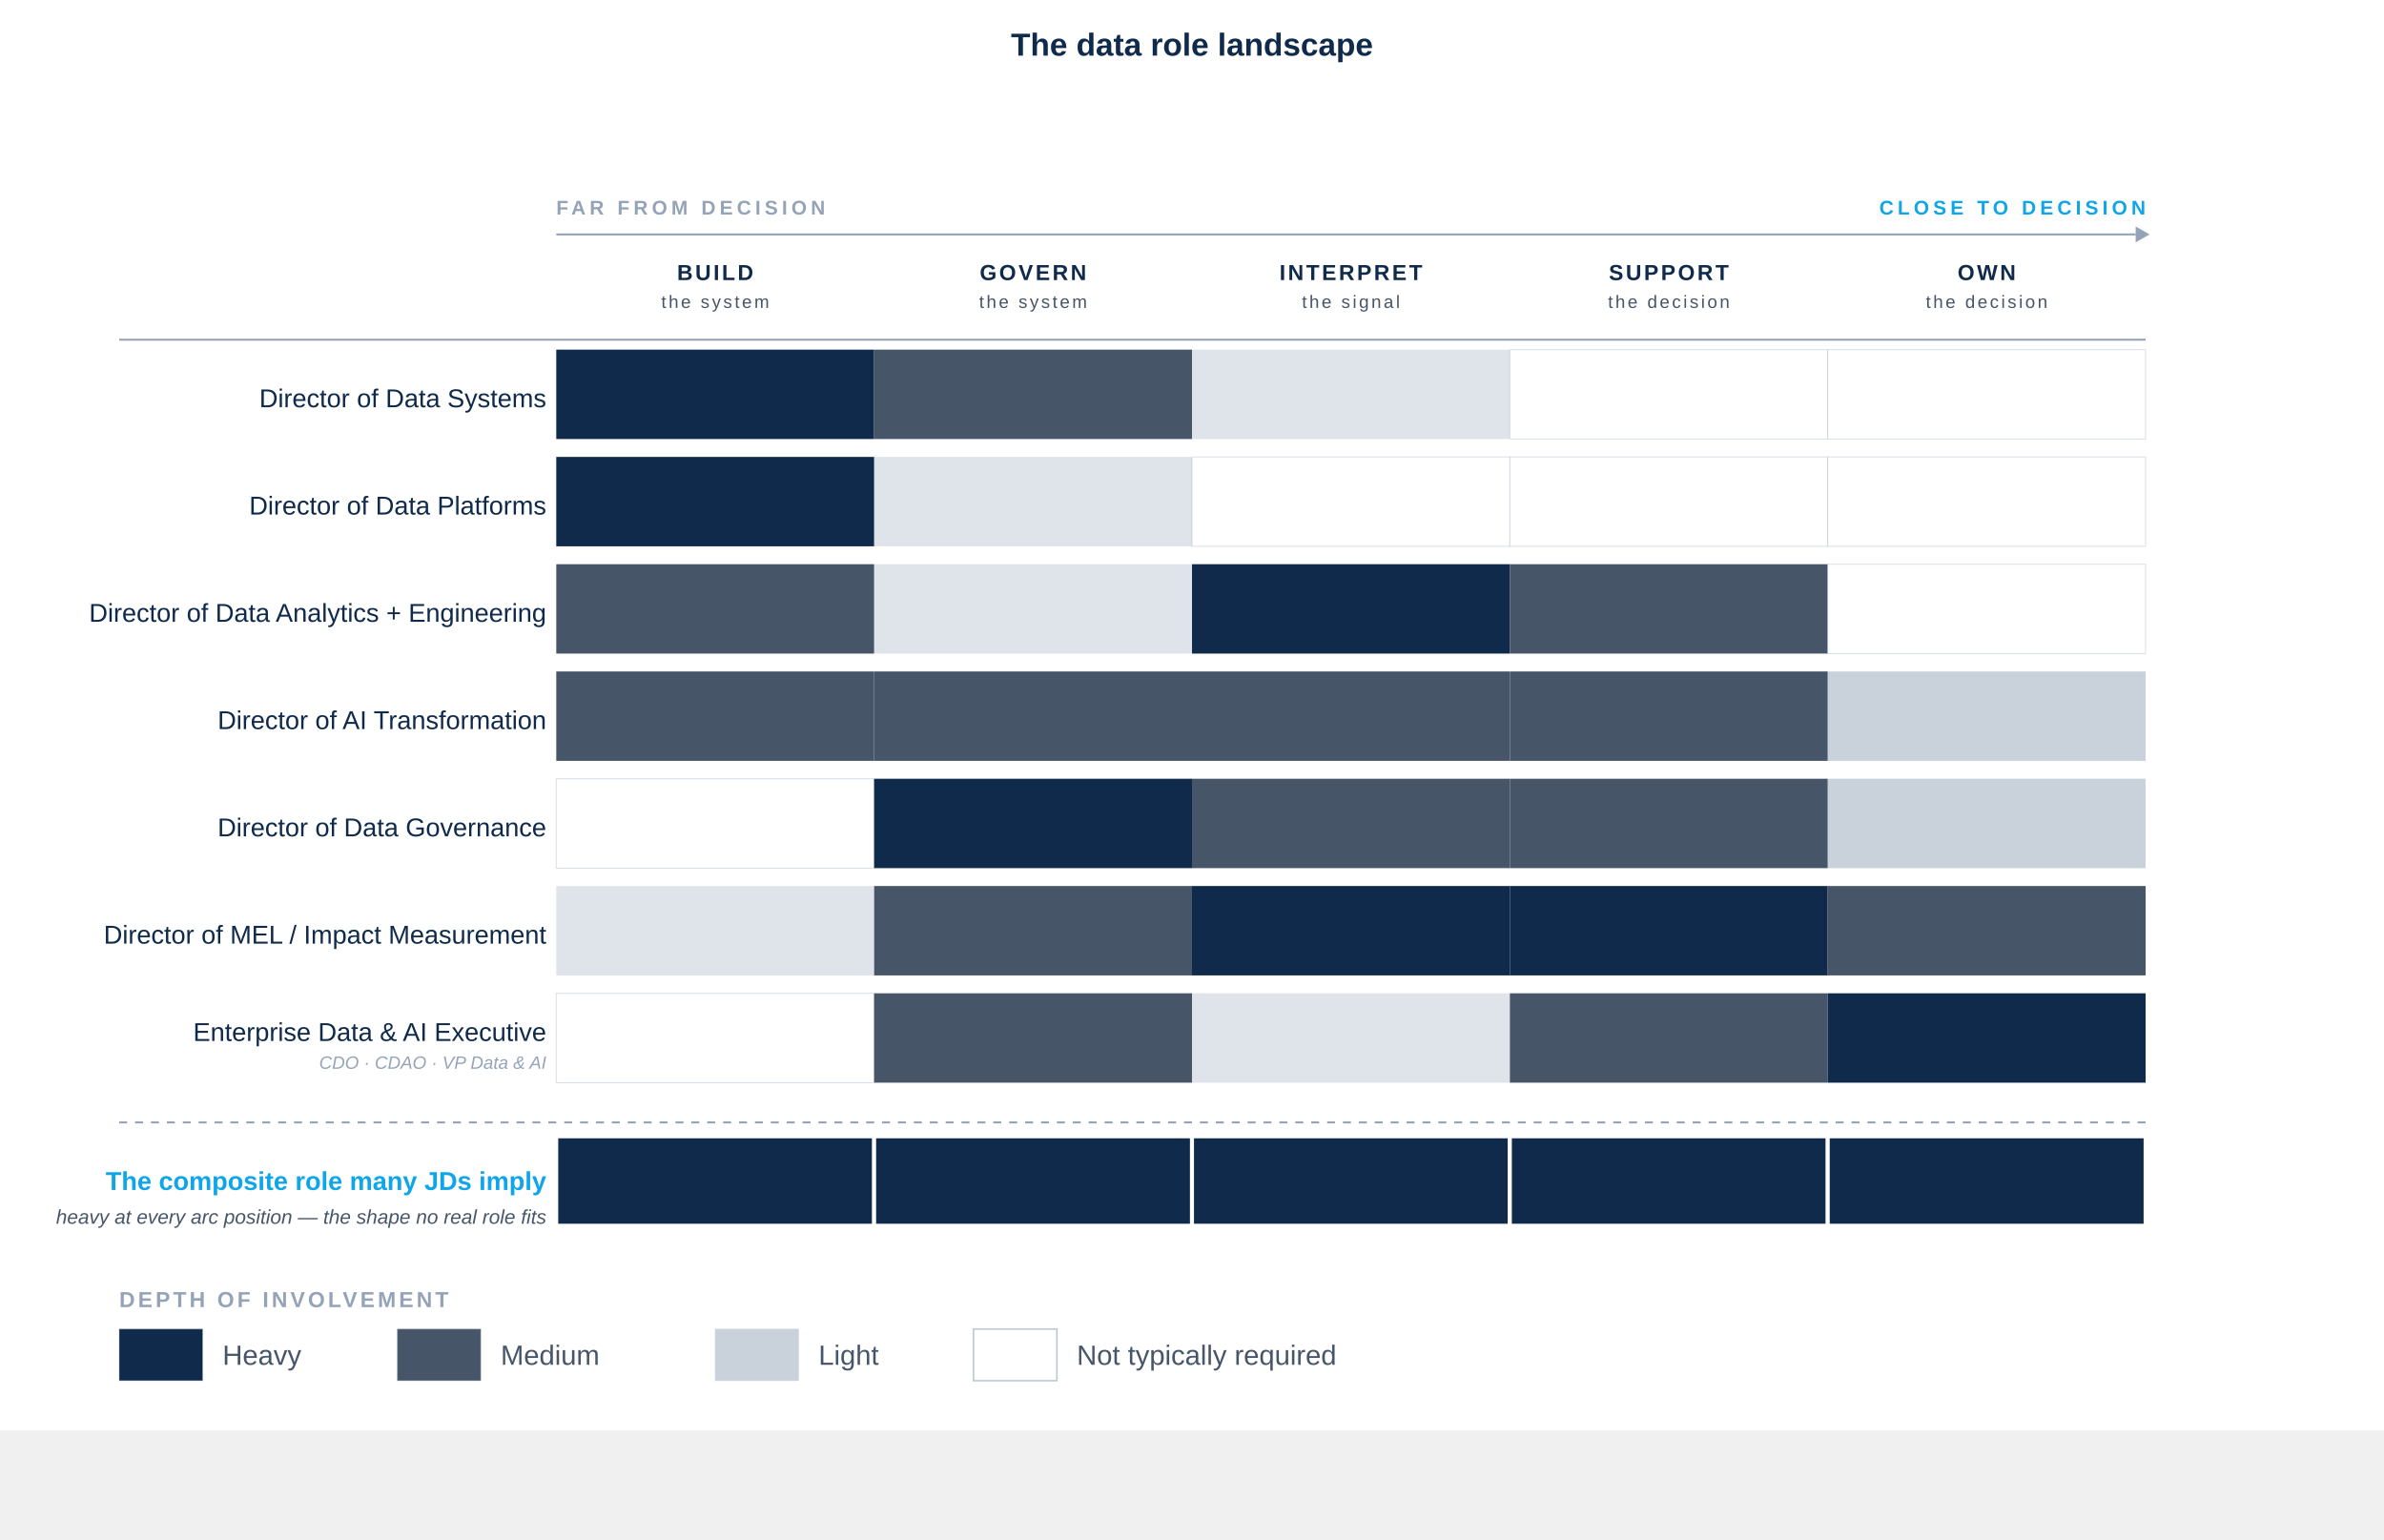
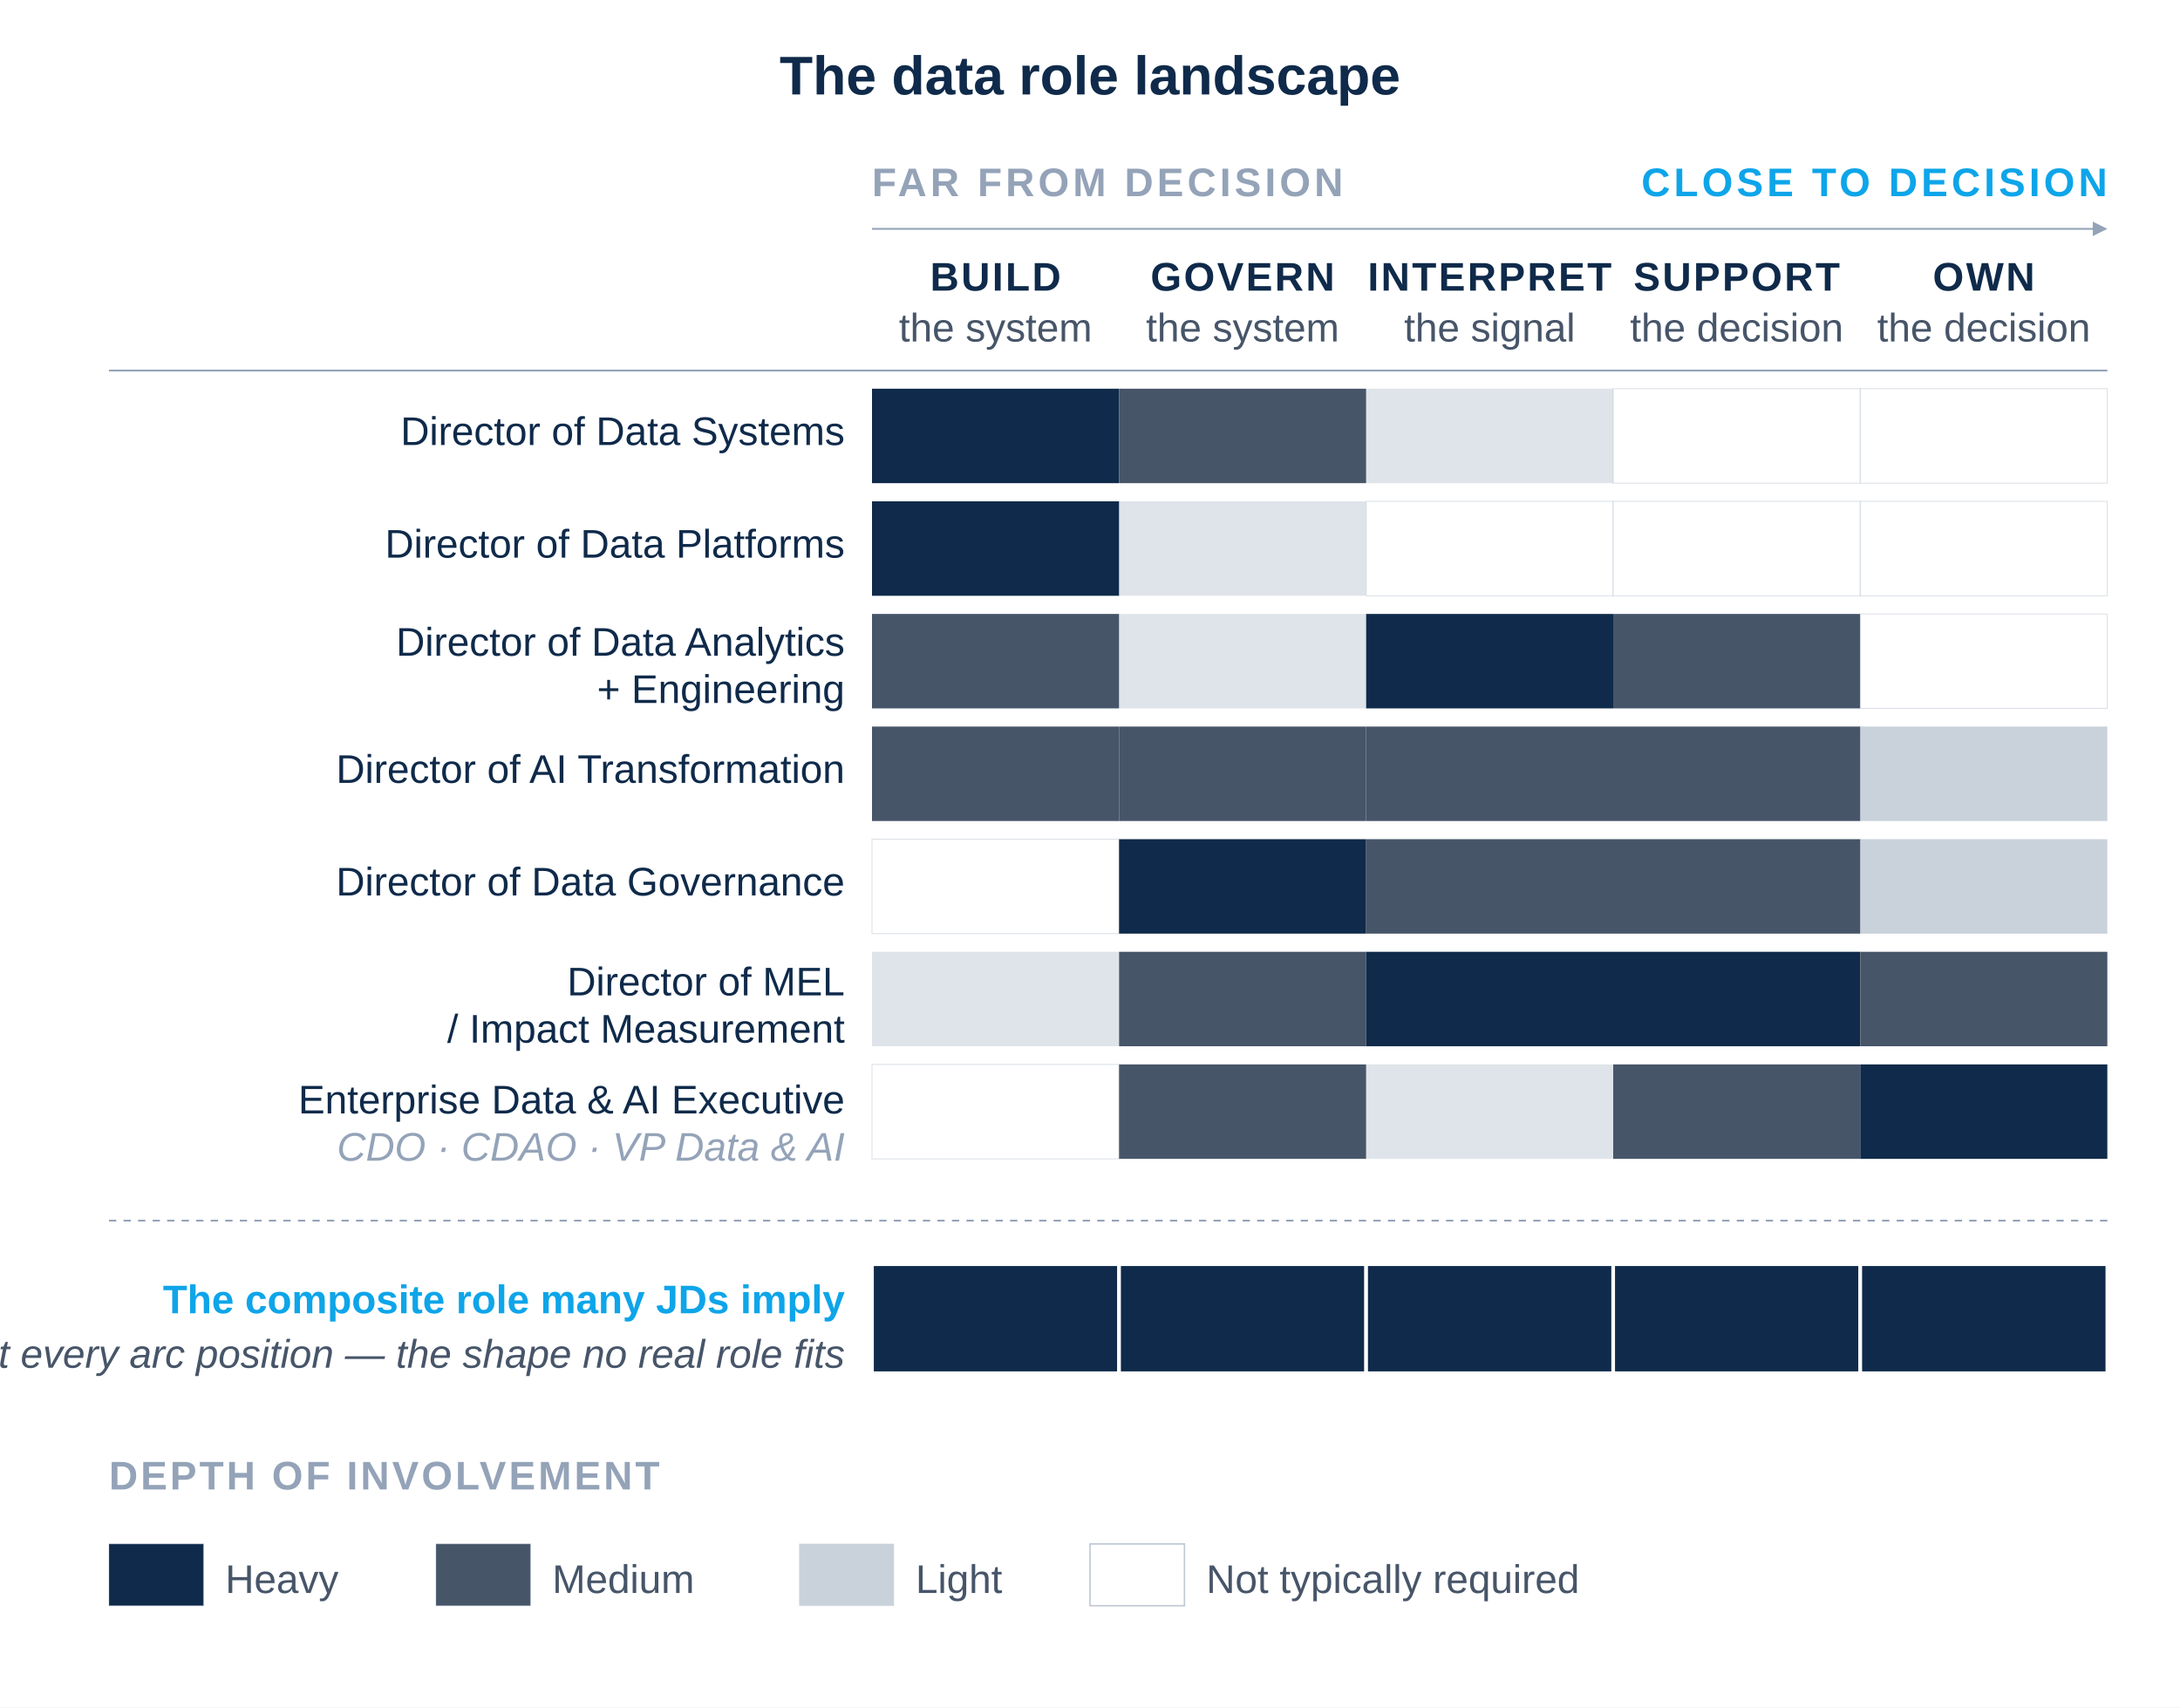
- <svg xmlns="http://www.w3.org/2000/svg" viewBox="0 0 1200 775" role="img">
-   <rect width="1200" height="720" fill="#FFFFFF" />
-   <text x="600" y="28" font-family="-apple-system, BlinkMacSystemFont, 'Helvetica Neue', Arial, sans-serif" font-size="16" font-weight="700" fill="#0F2A4A" text-anchor="middle">The data role landscape</text>
-   <g transform="translate(0, 6)">
-     <text x="280" y="102" font-family="-apple-system, BlinkMacSystemFont, 'Helvetica Neue', Arial, sans-serif" font-size="10" font-weight="600" letter-spacing="2" fill="#94A3B8" text-anchor="start">FAR FROM DECISION</text>
-     <text x="1080" y="102" font-family="-apple-system, BlinkMacSystemFont, 'Helvetica Neue', Arial, sans-serif" font-size="10" font-weight="600" letter-spacing="2" fill="#0EA5E9" text-anchor="end">CLOSE TO DECISION</text>
-     <line x1="280" y1="112" x2="1075" y2="112" stroke="#94A3B8" stroke-width="1" />
-     <polygon points="1075,108 1082,112 1075,116" fill="#94A3B8" />
-     <g font-family="-apple-system, BlinkMacSystemFont, 'Helvetica Neue', Arial, sans-serif" font-size="11" font-weight="600" letter-spacing="1.2" fill="#0F2A4A" text-anchor="middle">
-       <text x="360" y="135">BUILD</text>
-       <text x="360" y="149" font-size="9" font-weight="500" fill="#475569">the system</text>
-       <text x="520" y="135">GOVERN</text>
-       <text x="520" y="149" font-size="9" font-weight="500" fill="#475569">the system</text>
-       <text x="680" y="135">INTERPRET</text>
-       <text x="680" y="149" font-size="9" font-weight="500" fill="#475569">the signal</text>
-       <text x="840" y="135">SUPPORT</text>
-       <text x="840" y="149" font-size="9" font-weight="500" fill="#475569">the decision</text>
-       <text x="1000" y="135">OWN</text>
-       <text x="1000" y="149" font-size="9" font-weight="500" fill="#475569">the decision</text>
-     </g>
-     <line x1="60" y1="165" x2="1080" y2="165" stroke="#94A3B8" stroke-width="1" />
-     <text x="275" y="199" font-family="-apple-system, BlinkMacSystemFont, 'Helvetica Neue', Arial, sans-serif" font-size="13" font-weight="500" fill="#0F2A4A" text-anchor="end">Director of Data Systems</text>
-     <rect x="280" y="170" width="160" height="45" fill="#0F2A4A" />
-     <rect x="440" y="170" width="160" height="45" fill="#475569" />
-     <rect x="600" y="170" width="160" height="45" fill="#94A3B8" opacity="0.3" />
-     <rect x="760" y="170" width="160" height="45" fill="#FFFFFF" stroke="#94A3B8" stroke-width="0.5" stroke-opacity="0.35" />
-     <rect x="920" y="170" width="160" height="45" fill="#FFFFFF" stroke="#94A3B8" stroke-width="0.5" stroke-opacity="0.35" />
-     <text x="275" y="253" font-family="-apple-system, BlinkMacSystemFont, 'Helvetica Neue', Arial, sans-serif" font-size="13" font-weight="500" fill="#0F2A4A" text-anchor="end">Director of Data Platforms</text>
-     <rect x="280" y="224" width="160" height="45" fill="#0F2A4A" />
-     <rect x="440" y="224" width="160" height="45" fill="#94A3B8" opacity="0.3" />
-     <rect x="600" y="224" width="160" height="45" fill="#FFFFFF" stroke="#94A3B8" stroke-width="0.5" stroke-opacity="0.35" />
-     <rect x="760" y="224" width="160" height="45" fill="#FFFFFF" stroke="#94A3B8" stroke-width="0.5" stroke-opacity="0.35" />
-     <rect x="920" y="224" width="160" height="45" fill="#FFFFFF" stroke="#94A3B8" stroke-width="0.5" stroke-opacity="0.35" />
-     <text x="275" y="307" font-family="-apple-system, BlinkMacSystemFont, 'Helvetica Neue', Arial, sans-serif" font-size="13" font-weight="500" fill="#0F2A4A" text-anchor="end">Director of Data Analytics + Engineering</text>
-     <rect x="280" y="278" width="160" height="45" fill="#475569" />
-     <rect x="440" y="278" width="160" height="45" fill="#94A3B8" opacity="0.3" />
-     <rect x="600" y="278" width="160" height="45" fill="#0F2A4A" />
-     <rect x="760" y="278" width="160" height="45" fill="#475569" />
-     <rect x="920" y="278" width="160" height="45" fill="#FFFFFF" stroke="#94A3B8" stroke-width="0.5" stroke-opacity="0.35" />
-     <text x="275" y="361" font-family="-apple-system, BlinkMacSystemFont, 'Helvetica Neue', Arial, sans-serif" font-size="13" font-weight="500" fill="#0F2A4A" text-anchor="end">Director of AI Transformation</text>
-     <rect x="280" y="332" width="160" height="45" fill="#475569" />
-     <rect x="440" y="332" width="160" height="45" fill="#475569" />
-     <rect x="600" y="332" width="160" height="45" fill="#475569" />
-     <rect x="760" y="332" width="160" height="45" fill="#475569" />
-     <rect x="920" y="332" width="160" height="45" fill="#94A3B8" opacity="0.5" />
-     <text x="275" y="415" font-family="-apple-system, BlinkMacSystemFont, 'Helvetica Neue', Arial, sans-serif" font-size="13" font-weight="500" fill="#0F2A4A" text-anchor="end">Director of Data Governance</text>
-     <rect x="280" y="386" width="160" height="45" fill="#FFFFFF" stroke="#94A3B8" stroke-width="0.5" stroke-opacity="0.35" />
-     <rect x="440" y="386" width="160" height="45" fill="#0F2A4A" />
-     <rect x="600" y="386" width="160" height="45" fill="#475569" />
-     <rect x="760" y="386" width="160" height="45" fill="#475569" />
-     <rect x="920" y="386" width="160" height="45" fill="#94A3B8" opacity="0.5" />
-     <text x="275" y="469" font-family="-apple-system, BlinkMacSystemFont, 'Helvetica Neue', Arial, sans-serif" font-size="13" font-weight="500" fill="#0F2A4A" text-anchor="end">Director of MEL / Impact Measurement</text>
-     <rect x="280" y="440" width="160" height="45" fill="#94A3B8" opacity="0.3" />
-     <rect x="440" y="440" width="160" height="45" fill="#475569" />
-     <rect x="600" y="440" width="160" height="45" fill="#0F2A4A" />
-     <rect x="760" y="440" width="160" height="45" fill="#0F2A4A" />
-     <rect x="920" y="440" width="160" height="45" fill="#475569" />
-     <text x="275" y="518" font-family="-apple-system, BlinkMacSystemFont, 'Helvetica Neue', Arial, sans-serif" font-size="13" font-weight="500" fill="#0F2A4A" text-anchor="end">Enterprise Data &amp; AI Executive</text>
-     <text x="275" y="532" font-family="-apple-system, BlinkMacSystemFont, 'Helvetica Neue', Arial, sans-serif" font-size="9" font-style="italic" fill="#94A3B8" text-anchor="end">CDO · CDAO · VP Data &amp; AI</text>
-     <rect x="280" y="494" width="160" height="45" fill="#FFFFFF" stroke="#94A3B8" stroke-width="0.5" stroke-opacity="0.35" />
-     <rect x="440" y="494" width="160" height="45" fill="#475569" />
-     <rect x="600" y="494" width="160" height="45" fill="#94A3B8" opacity="0.3" />
-     <rect x="760" y="494" width="160" height="45" fill="#475569" />
-     <rect x="920" y="494" width="160" height="45" fill="#0F2A4A" />
-     <line x1="60" y1="559" x2="1080" y2="559" stroke="#94A3B8" stroke-width="1" stroke-dasharray="4 4" />
-     <text x="275" y="593" font-family="-apple-system, BlinkMacSystemFont, 'Helvetica Neue', Arial, sans-serif" font-size="13" font-weight="600" fill="#0EA5E9" text-anchor="end">The composite role many JDs imply</text>
-     <text x="275" y="610" font-family="-apple-system, BlinkMacSystemFont, 'Helvetica Neue', Arial, sans-serif" font-size="10" font-style="italic" fill="#475569" text-anchor="end">heavy at every arc position — the shape no real role fits</text>
-     <rect x="280" y="566" width="160" height="45" fill="#0F2A4A" stroke="#FFFFFF" stroke-width="2" />
-     <rect x="440" y="566" width="160" height="45" fill="#0F2A4A" stroke="#FFFFFF" stroke-width="2" />
-     <rect x="600" y="566" width="160" height="45" fill="#0F2A4A" stroke="#FFFFFF" stroke-width="2" />
-     <rect x="760" y="566" width="160" height="45" fill="#0F2A4A" stroke="#FFFFFF" stroke-width="2" />
-     <rect x="920" y="566" width="160" height="45" fill="#0F2A4A" stroke="#FFFFFF" stroke-width="2" />
-     <text x="60" y="652" font-family="-apple-system, BlinkMacSystemFont, 'Helvetica Neue', Arial, sans-serif" font-size="11" font-weight="600" letter-spacing="1.5" fill="#94A3B8">DEPTH OF INVOLVEMENT</text>
-     <g font-family="-apple-system, BlinkMacSystemFont, 'Helvetica Neue', Arial, sans-serif" font-size="14" fill="#475569">
-       <rect x="60" y="663" width="42" height="26" fill="#0F2A4A" stroke="#94A3B8" stroke-width="0.5" stroke-opacity="0.4" />
-       <text x="112" y="681">Heavy</text>
-       <rect x="200" y="663" width="42" height="26" fill="#475569" stroke="#94A3B8" stroke-width="0.5" stroke-opacity="0.4" />
-       <text x="252" y="681">Medium</text>
-       <rect x="360" y="663" width="42" height="26" fill="#94A3B8" opacity="0.5" stroke="#94A3B8" stroke-width="0.5" stroke-opacity="0.4" />
-       <text x="412" y="681">Light</text>
-       <rect x="490" y="663" width="42" height="26" fill="#FFFFFF" stroke="#94A3B8" stroke-width="0.8" stroke-opacity="0.6" />
-       <text x="542" y="681">Not typically required</text>
-     </g>
+ <svg xmlns="http://www.w3.org/2000/svg" viewBox="0 0 1200 940" role="img">
+   <rect width="1200" height="940" fill="#FFFFFF" />
+   <text x="600" y="52" font-family="-apple-system, BlinkMacSystemFont, 'Helvetica Neue', Arial, sans-serif" font-size="30" font-weight="700" fill="#0F2A4A" text-anchor="middle">The data role landscape</text>
+   <text x="480" y="108" font-family="-apple-system, BlinkMacSystemFont, 'Helvetica Neue', Arial, sans-serif" font-size="22" font-weight="600" letter-spacing="2" fill="#94A3B8" text-anchor="start">FAR FROM DECISION</text>
+   <text x="1160" y="108" font-family="-apple-system, BlinkMacSystemFont, 'Helvetica Neue', Arial, sans-serif" font-size="22" font-weight="600" letter-spacing="2" fill="#0EA5E9" text-anchor="end">CLOSE TO DECISION</text>
+   <line x1="480" y1="126" x2="1152" y2="126" stroke="#94A3B8" stroke-width="1" />
+   <polygon points="1152,122 1160,126 1152,130" fill="#94A3B8" />
+   <g font-family="-apple-system, BlinkMacSystemFont, 'Helvetica Neue', Arial, sans-serif" font-weight="600" fill="#0F2A4A" text-anchor="middle">
+     <text x="548" y="160" font-size="22" letter-spacing="1.2">BUILD</text>
+     <text x="548" y="188" font-size="22" font-weight="500" fill="#475569">the system</text>
+     <text x="684" y="160" font-size="22" letter-spacing="1.2">GOVERN</text>
+     <text x="684" y="188" font-size="22" font-weight="500" fill="#475569">the system</text>
+     <text x="820" y="160" font-size="22" letter-spacing="1.2">INTERPRET</text>
+     <text x="820" y="188" font-size="22" font-weight="500" fill="#475569">the signal</text>
+     <text x="956" y="160" font-size="22" letter-spacing="1.2">SUPPORT</text>
+     <text x="956" y="188" font-size="22" font-weight="500" fill="#475569">the decision</text>
+     <text x="1092" y="160" font-size="22" letter-spacing="1.2">OWN</text>
+     <text x="1092" y="188" font-size="22" font-weight="500" fill="#475569">the decision</text>
+   </g>
+   <line x1="60" y1="204" x2="1160" y2="204" stroke="#94A3B8" stroke-width="1" />
+   <text x="465" y="245" font-family="-apple-system, BlinkMacSystemFont, 'Helvetica Neue', Arial, sans-serif" font-size="22" font-weight="500" fill="#0F2A4A" text-anchor="end">Director of Data Systems</text>
+   <rect x="480" y="214" width="136" height="52" fill="#0F2A4A" />
+   <rect x="616" y="214" width="136" height="52" fill="#475569" />
+   <rect x="752" y="214" width="136" height="52" fill="#94A3B8" opacity="0.3" />
+   <rect x="888" y="214" width="136" height="52" fill="#FFFFFF" stroke="#94A3B8" stroke-width="0.5" stroke-opacity="0.35" />
+   <rect x="1024" y="214" width="136" height="52" fill="#FFFFFF" stroke="#94A3B8" stroke-width="0.5" stroke-opacity="0.35" />
+   <text x="465" y="307" font-family="-apple-system, BlinkMacSystemFont, 'Helvetica Neue', Arial, sans-serif" font-size="22" font-weight="500" fill="#0F2A4A" text-anchor="end">Director of Data Platforms</text>
+   <rect x="480" y="276" width="136" height="52" fill="#0F2A4A" />
+   <rect x="616" y="276" width="136" height="52" fill="#94A3B8" opacity="0.3" />
+   <rect x="752" y="276" width="136" height="52" fill="#FFFFFF" stroke="#94A3B8" stroke-width="0.5" stroke-opacity="0.35" />
+   <rect x="888" y="276" width="136" height="52" fill="#FFFFFF" stroke="#94A3B8" stroke-width="0.5" stroke-opacity="0.35" />
+   <rect x="1024" y="276" width="136" height="52" fill="#FFFFFF" stroke="#94A3B8" stroke-width="0.5" stroke-opacity="0.35" />
+   <text x="465" y="361" font-family="-apple-system, BlinkMacSystemFont, 'Helvetica Neue', Arial, sans-serif" font-size="22" font-weight="500" fill="#0F2A4A" text-anchor="end">Director of Data Analytics</text>
+   <text x="465" y="387" font-family="-apple-system, BlinkMacSystemFont, 'Helvetica Neue', Arial, sans-serif" font-size="22" font-weight="500" fill="#0F2A4A" text-anchor="end">+ Engineering</text>
+   <rect x="480" y="338" width="136" height="52" fill="#475569" />
+   <rect x="616" y="338" width="136" height="52" fill="#94A3B8" opacity="0.3" />
+   <rect x="752" y="338" width="136" height="52" fill="#0F2A4A" />
+   <rect x="888" y="338" width="136" height="52" fill="#475569" />
+   <rect x="1024" y="338" width="136" height="52" fill="#FFFFFF" stroke="#94A3B8" stroke-width="0.5" stroke-opacity="0.35" />
+   <text x="465" y="431" font-family="-apple-system, BlinkMacSystemFont, 'Helvetica Neue', Arial, sans-serif" font-size="22" font-weight="500" fill="#0F2A4A" text-anchor="end">Director of AI Transformation</text>
+   <rect x="480" y="400" width="136" height="52" fill="#475569" />
+   <rect x="616" y="400" width="136" height="52" fill="#475569" />
+   <rect x="752" y="400" width="136" height="52" fill="#475569" />
+   <rect x="888" y="400" width="136" height="52" fill="#475569" />
+   <rect x="1024" y="400" width="136" height="52" fill="#94A3B8" opacity="0.5" />
+   <text x="465" y="493" font-family="-apple-system, BlinkMacSystemFont, 'Helvetica Neue', Arial, sans-serif" font-size="22" font-weight="500" fill="#0F2A4A" text-anchor="end">Director of Data Governance</text>
+   <rect x="480" y="462" width="136" height="52" fill="#FFFFFF" stroke="#94A3B8" stroke-width="0.5" stroke-opacity="0.35" />
+   <rect x="616" y="462" width="136" height="52" fill="#0F2A4A" />
+   <rect x="752" y="462" width="136" height="52" fill="#475569" />
+   <rect x="888" y="462" width="136" height="52" fill="#475569" />
+   <rect x="1024" y="462" width="136" height="52" fill="#94A3B8" opacity="0.5" />
+   <text x="465" y="548" font-family="-apple-system, BlinkMacSystemFont, 'Helvetica Neue', Arial, sans-serif" font-size="22" font-weight="500" fill="#0F2A4A" text-anchor="end">Director of MEL</text>
+   <text x="465" y="574" font-family="-apple-system, BlinkMacSystemFont, 'Helvetica Neue', Arial, sans-serif" font-size="22" font-weight="500" fill="#0F2A4A" text-anchor="end">/ Impact Measurement</text>
+   <rect x="480" y="524" width="136" height="52" fill="#94A3B8" opacity="0.3" />
+   <rect x="616" y="524" width="136" height="52" fill="#475569" />
+   <rect x="752" y="524" width="136" height="52" fill="#0F2A4A" />
+   <rect x="888" y="524" width="136" height="52" fill="#0F2A4A" />
+   <rect x="1024" y="524" width="136" height="52" fill="#475569" />
+   <text x="465" y="613" font-family="-apple-system, BlinkMacSystemFont, 'Helvetica Neue', Arial, sans-serif" font-size="22" font-weight="500" fill="#0F2A4A" text-anchor="end">Enterprise Data &amp; AI Executive</text>
+   <text x="465" y="639" font-family="-apple-system, BlinkMacSystemFont, 'Helvetica Neue', Arial, sans-serif" font-size="22" font-style="italic" fill="#94A3B8" text-anchor="end">CDO · CDAO · VP Data &amp; AI</text>
+   <rect x="480" y="586" width="136" height="52" fill="#FFFFFF" stroke="#94A3B8" stroke-width="0.5" stroke-opacity="0.35" />
+   <rect x="616" y="586" width="136" height="52" fill="#475569" />
+   <rect x="752" y="586" width="136" height="52" fill="#94A3B8" opacity="0.3" />
+   <rect x="888" y="586" width="136" height="52" fill="#475569" />
+   <rect x="1024" y="586" width="136" height="52" fill="#0F2A4A" />
+   <line x1="60" y1="672" x2="1160" y2="672" stroke="#94A3B8" stroke-width="1" stroke-dasharray="4 4" />
+   <text x="465" y="723" font-family="-apple-system, BlinkMacSystemFont, 'Helvetica Neue', Arial, sans-serif" font-size="22" font-weight="600" fill="#0EA5E9" text-anchor="end">The composite role many JDs imply</text>
+   <text x="465" y="753" font-family="-apple-system, BlinkMacSystemFont, 'Helvetica Neue', Arial, sans-serif" font-size="22" font-style="italic" fill="#475569" text-anchor="end">heavy at every arc position — the shape no real role fits</text>
+   <rect x="480" y="696" width="136" height="60" fill="#0F2A4A" stroke="#FFFFFF" stroke-width="2" />
+   <rect x="616" y="696" width="136" height="60" fill="#0F2A4A" stroke="#FFFFFF" stroke-width="2" />
+   <rect x="752" y="696" width="136" height="60" fill="#0F2A4A" stroke="#FFFFFF" stroke-width="2" />
+   <rect x="888" y="696" width="136" height="60" fill="#0F2A4A" stroke="#FFFFFF" stroke-width="2" />
+   <rect x="1024" y="696" width="136" height="60" fill="#0F2A4A" stroke="#FFFFFF" stroke-width="2" />
+   <text x="60" y="820" font-family="-apple-system, BlinkMacSystemFont, 'Helvetica Neue', Arial, sans-serif" font-size="22" font-weight="600" letter-spacing="1.5" fill="#94A3B8">DEPTH OF INVOLVEMENT</text>
+   <g font-family="-apple-system, BlinkMacSystemFont, 'Helvetica Neue', Arial, sans-serif" font-size="22" fill="#475569">
+     <rect x="60" y="850" width="52" height="34" fill="#0F2A4A" stroke="#94A3B8" stroke-width="0.5" stroke-opacity="0.4" />
+     <text x="124" y="877">Heavy</text>
+     <rect x="240" y="850" width="52" height="34" fill="#475569" stroke="#94A3B8" stroke-width="0.5" stroke-opacity="0.4" />
+     <text x="304" y="877">Medium</text>
+     <rect x="440" y="850" width="52" height="34" fill="#94A3B8" opacity="0.5" stroke="#94A3B8" stroke-width="0.5" stroke-opacity="0.4" />
+     <text x="504" y="877">Light</text>
+     <rect x="600" y="850" width="52" height="34" fill="#FFFFFF" stroke="#94A3B8" stroke-width="0.8" stroke-opacity="0.6" />
+     <text x="664" y="877">Not typically required</text>
  </g>
</svg>
